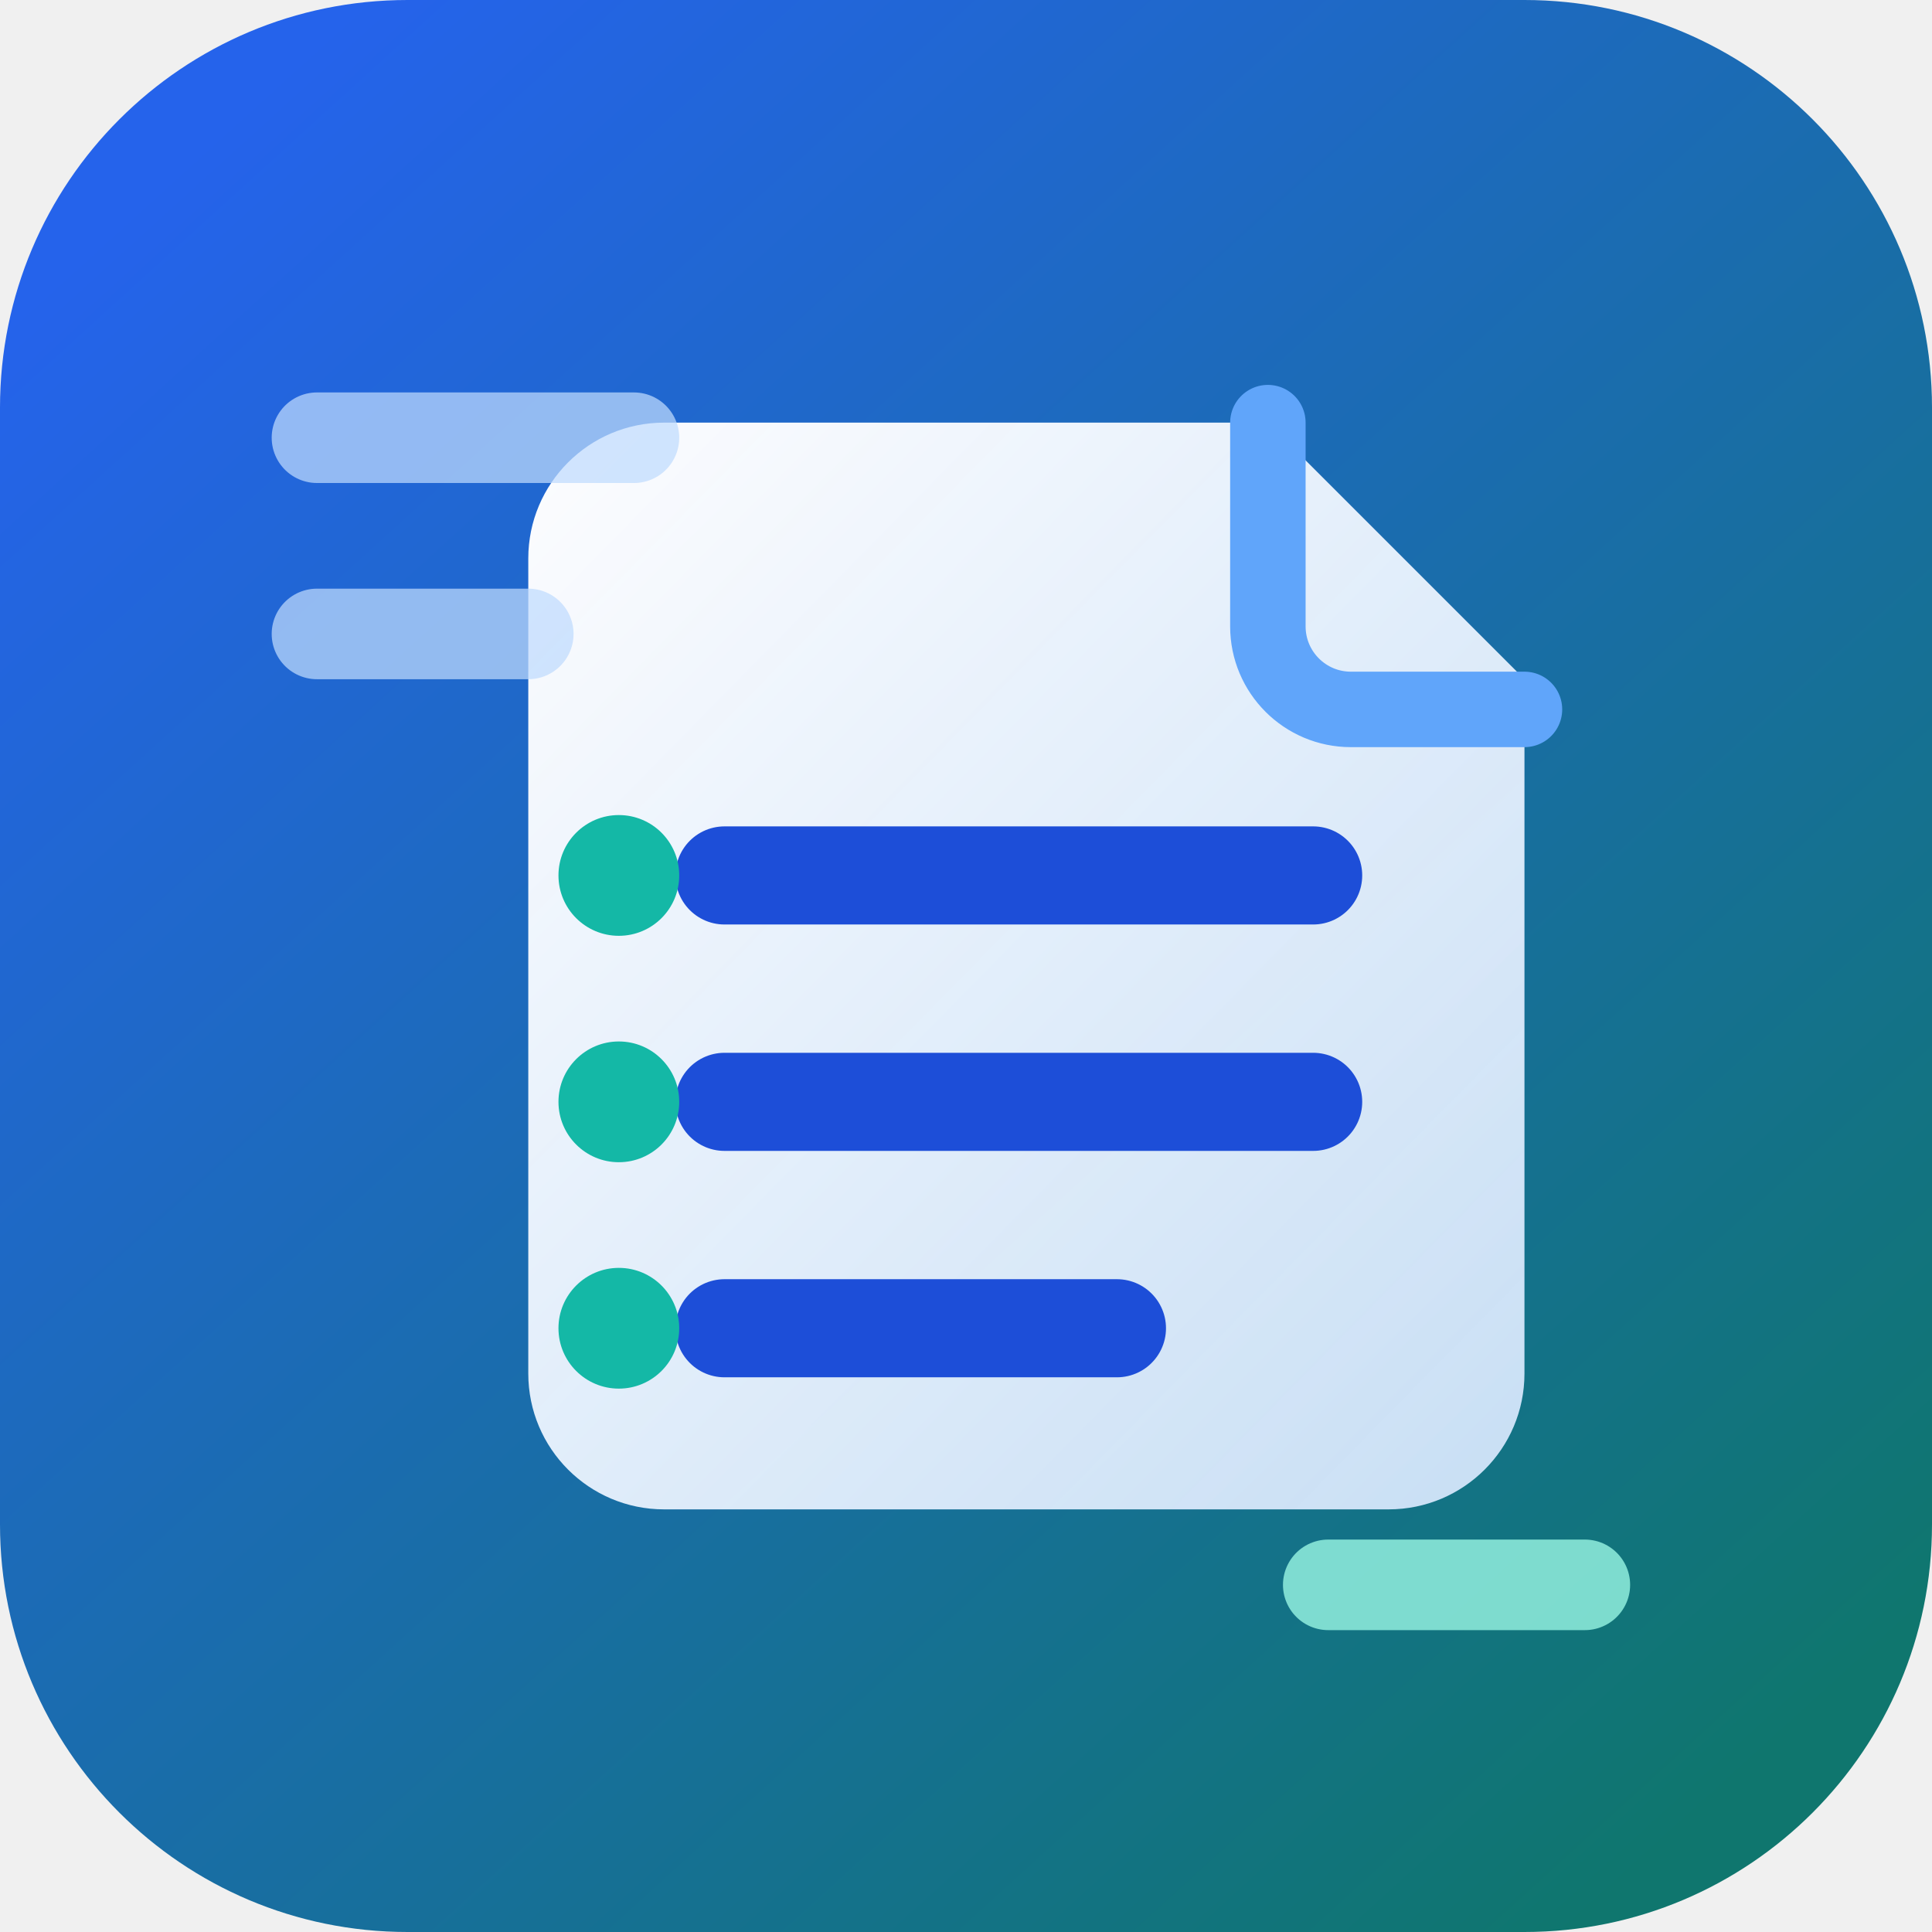
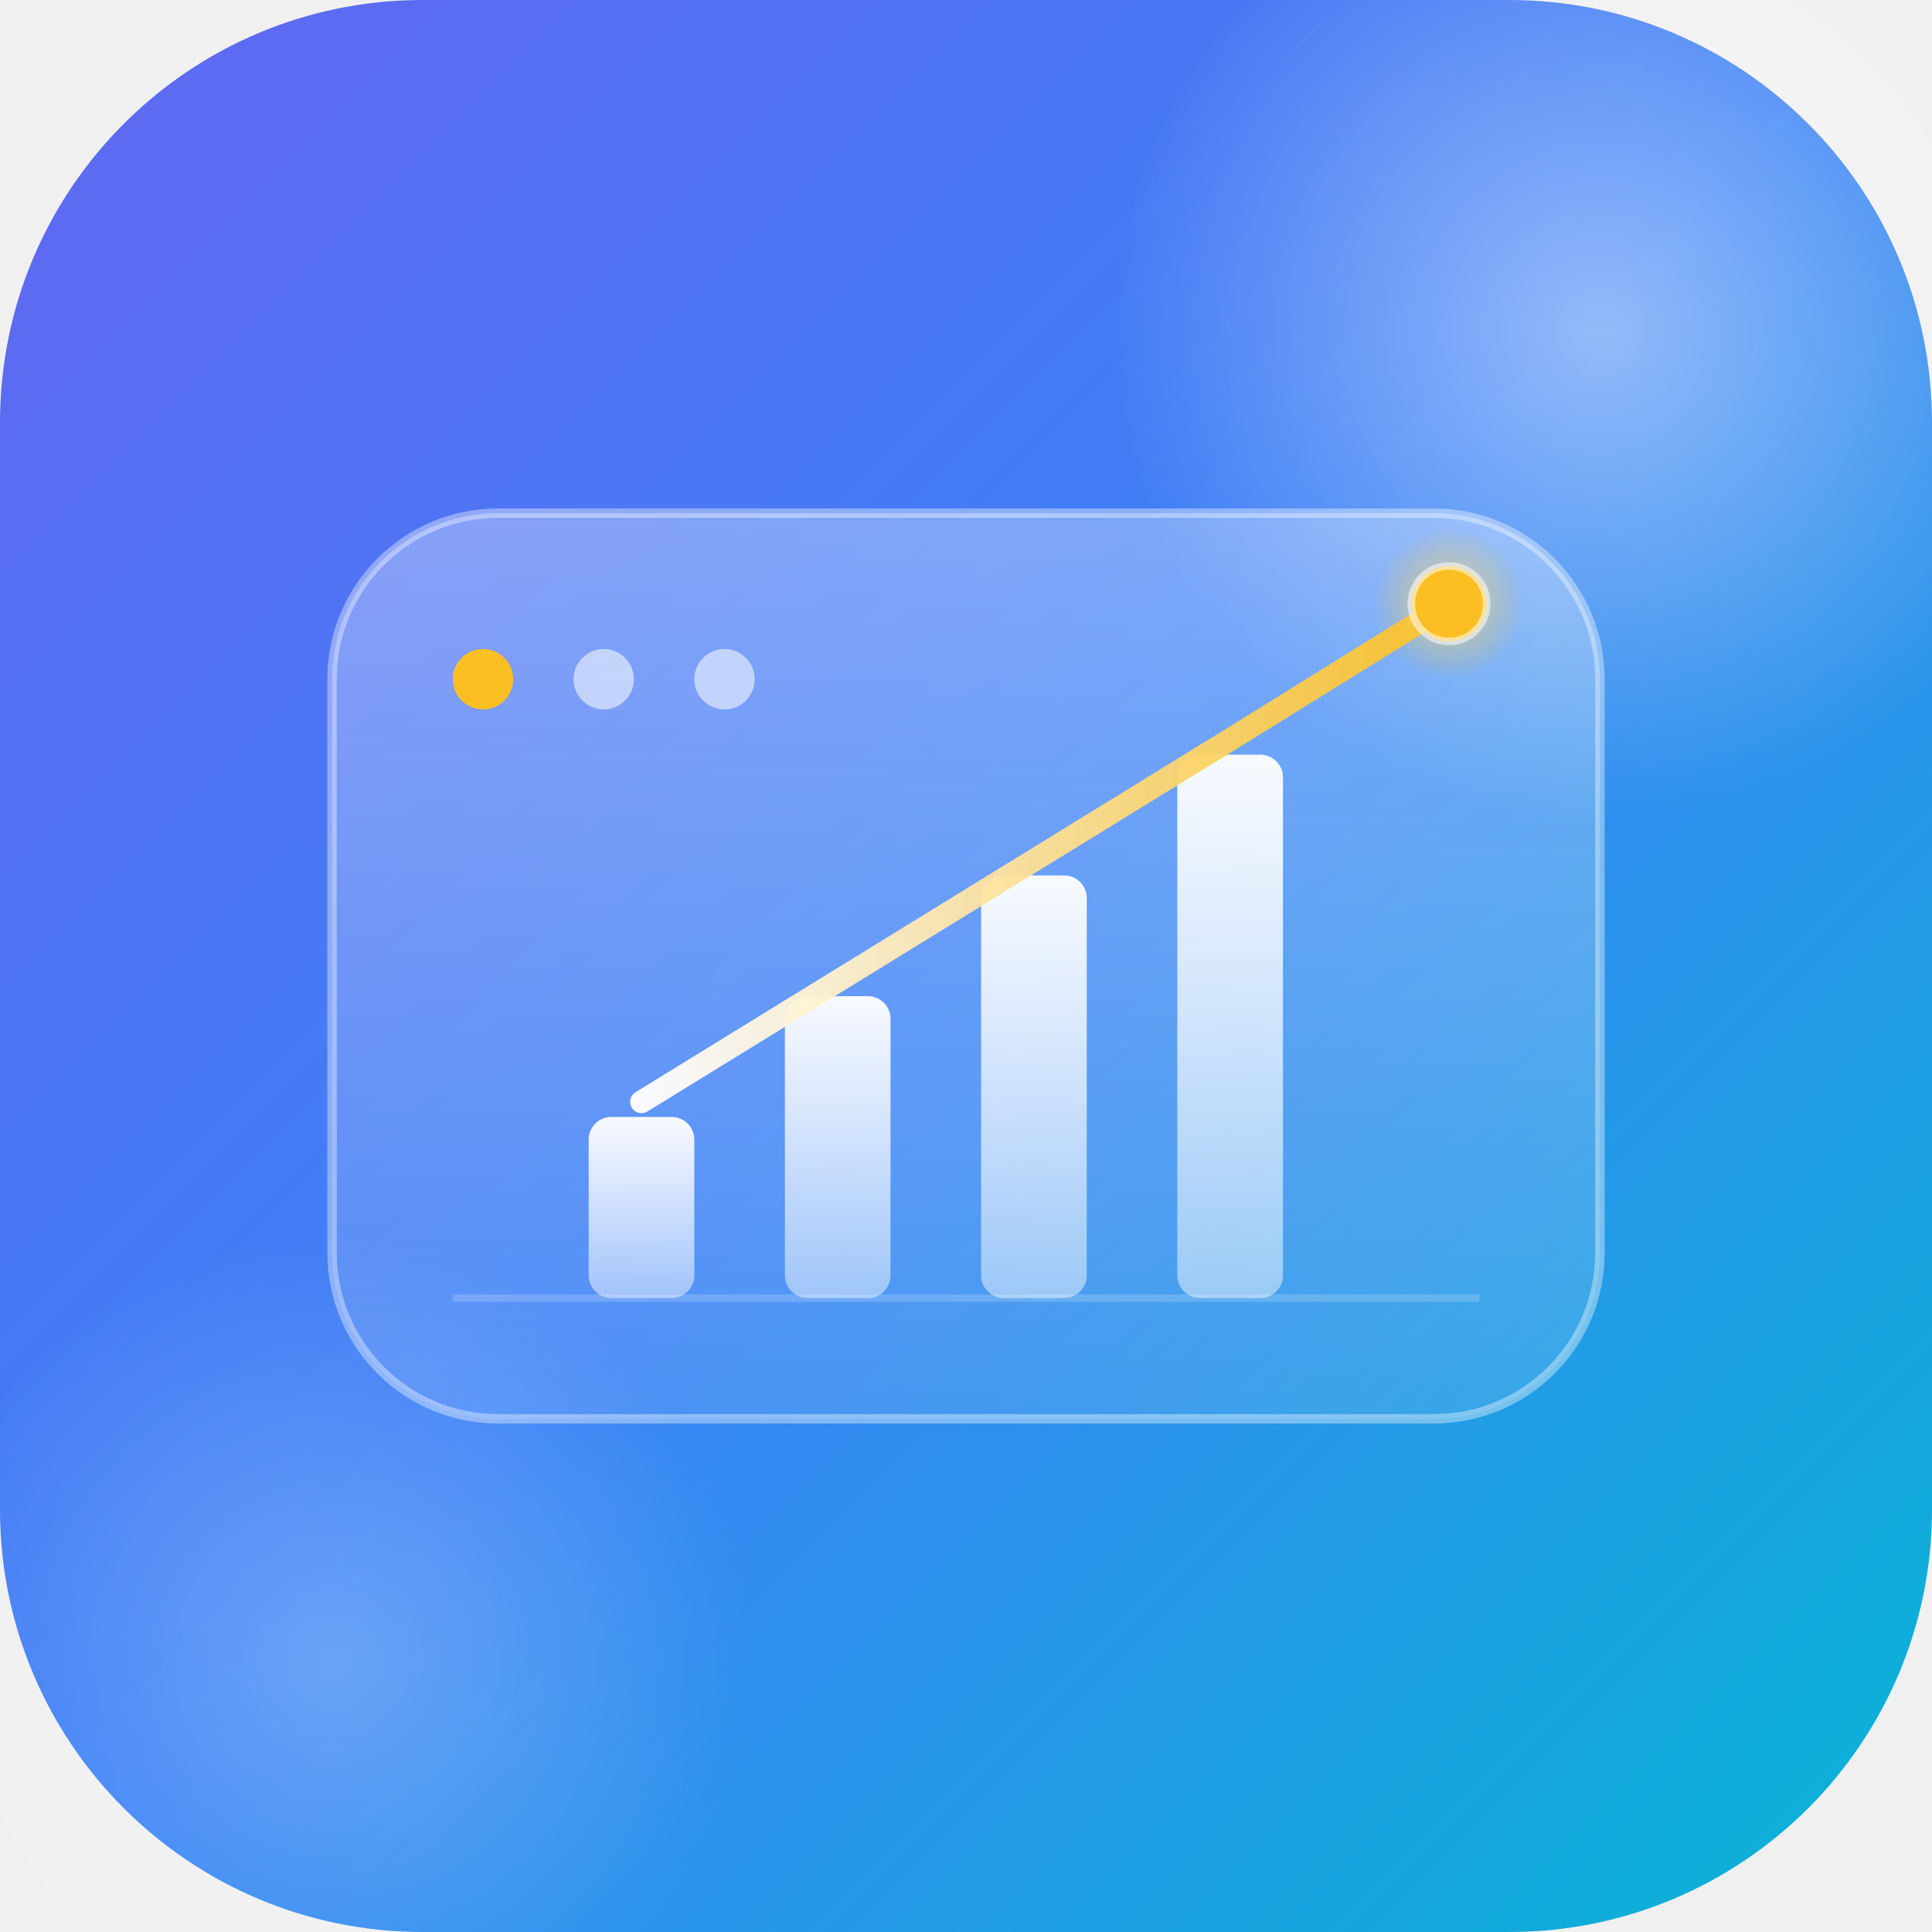
- <svg xmlns="http://www.w3.org/2000/svg" viewBox="0 0 256 256" role="img" aria-label="销售工作台">
+ <svg xmlns="http://www.w3.org/2000/svg" viewBox="0 0 256 256" role="img" aria-label="销售驾驶舱">
  <defs>
-     <linearGradient id="bg" x1="28" y1="18" x2="228" y2="238" gradientUnits="userSpaceOnUse">
-       <stop offset="0" stop-color="#2563eb" />
-       <stop offset="1" stop-color="#0f766e" />
+     <linearGradient id="bgGrad" x1="0" y1="0" x2="1" y2="1">
+       <stop offset="0%" stop-color="#6366f1" />
+       <stop offset="50%" stop-color="#3b82f6" />
+       <stop offset="100%" stop-color="#06b6d4" />
    </linearGradient>
-     <linearGradient id="card" x1="70" y1="66" x2="196" y2="190" gradientUnits="userSpaceOnUse">
-       <stop offset="0" stop-color="#ffffff" stop-opacity="0.98" />
-       <stop offset="1" stop-color="#dbeafe" stop-opacity="0.92" />
+     <linearGradient id="glassGrad" x1="0" y1="0" x2="0" y2="1">
+       <stop offset="0%" stop-color="#ffffff" stop-opacity="0.32" />
+       <stop offset="100%" stop-color="#ffffff" stop-opacity="0.10" />
    </linearGradient>
+     <linearGradient id="barGrad" x1="0" y1="0" x2="0" y2="1">
+       <stop offset="0%" stop-color="#ffffff" stop-opacity="0.95" />
+       <stop offset="100%" stop-color="#ffffff" stop-opacity="0.45" />
+     </linearGradient>
+     <linearGradient id="lineGrad" x1="0" y1="0" x2="1" y2="0">
+       <stop offset="0%" stop-color="#ffffff" />
+       <stop offset="100%" stop-color="#fbbf24" />
+     </linearGradient>
+     <radialGradient id="ambient" cx="0.5" cy="0.5" r="0.5">
+       <stop offset="0%" stop-color="#ffffff" stop-opacity="0.45" />
+       <stop offset="100%" stop-color="#ffffff" stop-opacity="0" />
+     </radialGradient>
+     <radialGradient id="dotGlow" cx="0.5" cy="0.5" r="0.5">
+       <stop offset="0%" stop-color="#fde68a" stop-opacity="0.7" />
+       <stop offset="100%" stop-color="#fbbf24" stop-opacity="0" />
+     </radialGradient>
  </defs>
-   <rect width="256" height="256" rx="54" fill="url(#bg)" />
-   <path d="M70 74a18 18 0 0 1 18-18h80l34 34v92a18 18 0 0 1-18 18H88a18 18 0 0 1-18-18V74Z" fill="url(#card)" />
-   <path d="M168 56v27a11 11 0 0 0 11 11h23" fill="none" stroke="#60a5fa" stroke-width="10" stroke-linecap="round" stroke-linejoin="round" />
-   <path d="M96 116h78M96 146h78M96 176h52" stroke="#1d4ed8" stroke-width="13" stroke-linecap="round" />
-   <circle cx="82" cy="116" r="8" fill="#14b8a6" />
-   <circle cx="82" cy="146" r="8" fill="#14b8a6" />
-   <circle cx="82" cy="176" r="8" fill="#14b8a6" />
-   <path d="M42 58h42M42 84h28" stroke="#bfdbfe" stroke-width="12" stroke-linecap="round" opacity="0.72" />
-   <path d="M176 210h34" stroke="#99f6e4" stroke-width="12" stroke-linecap="round" opacity="0.8" />
+   <rect width="256" height="256" rx="56" fill="url(#bgGrad)" />
+   <circle cx="212" cy="44" r="64" fill="url(#ambient)" />
+   <circle cx="44" cy="220" r="56" fill="url(#ambient)" opacity="0.55" />
+   <rect x="44" y="68" width="168" height="120" rx="22" fill="url(#glassGrad)" />
+   <rect x="44" y="68" width="168" height="120" rx="22" fill="none" stroke="#ffffff" stroke-opacity="0.38" stroke-width="1.25" />
+   <circle cx="64" cy="90" r="4" fill="#fbbf24" />
+   <circle cx="80" cy="90" r="4" fill="#ffffff" fill-opacity="0.55" />
+   <circle cx="96" cy="90" r="4" fill="#ffffff" fill-opacity="0.55" />
+   <line x1="60" y1="172" x2="196" y2="172" stroke="#ffffff" stroke-opacity="0.18" stroke-width="1" />
+   <rect x="78" y="148" width="14" height="24" rx="3" fill="url(#barGrad)" />
+   <rect x="104" y="132" width="14" height="40" rx="3" fill="url(#barGrad)" />
+   <rect x="130" y="116" width="14" height="56" rx="3" fill="url(#barGrad)" />
+   <rect x="156" y="100" width="14" height="72" rx="3" fill="url(#barGrad)" />
+   <polyline points="85,146 111,130 137,114 163,98 192,80" fill="none" stroke="url(#lineGrad)" stroke-width="3" stroke-linecap="round" stroke-linejoin="round" opacity="0.95" />
+   <circle cx="192" cy="80" r="10" fill="url(#dotGlow)" />
+   <circle cx="192" cy="80" r="5" fill="#fbbf24" />
+   <circle cx="192" cy="80" r="5" fill="none" stroke="#ffffff" stroke-opacity="0.55" stroke-width="1" />
</svg>
